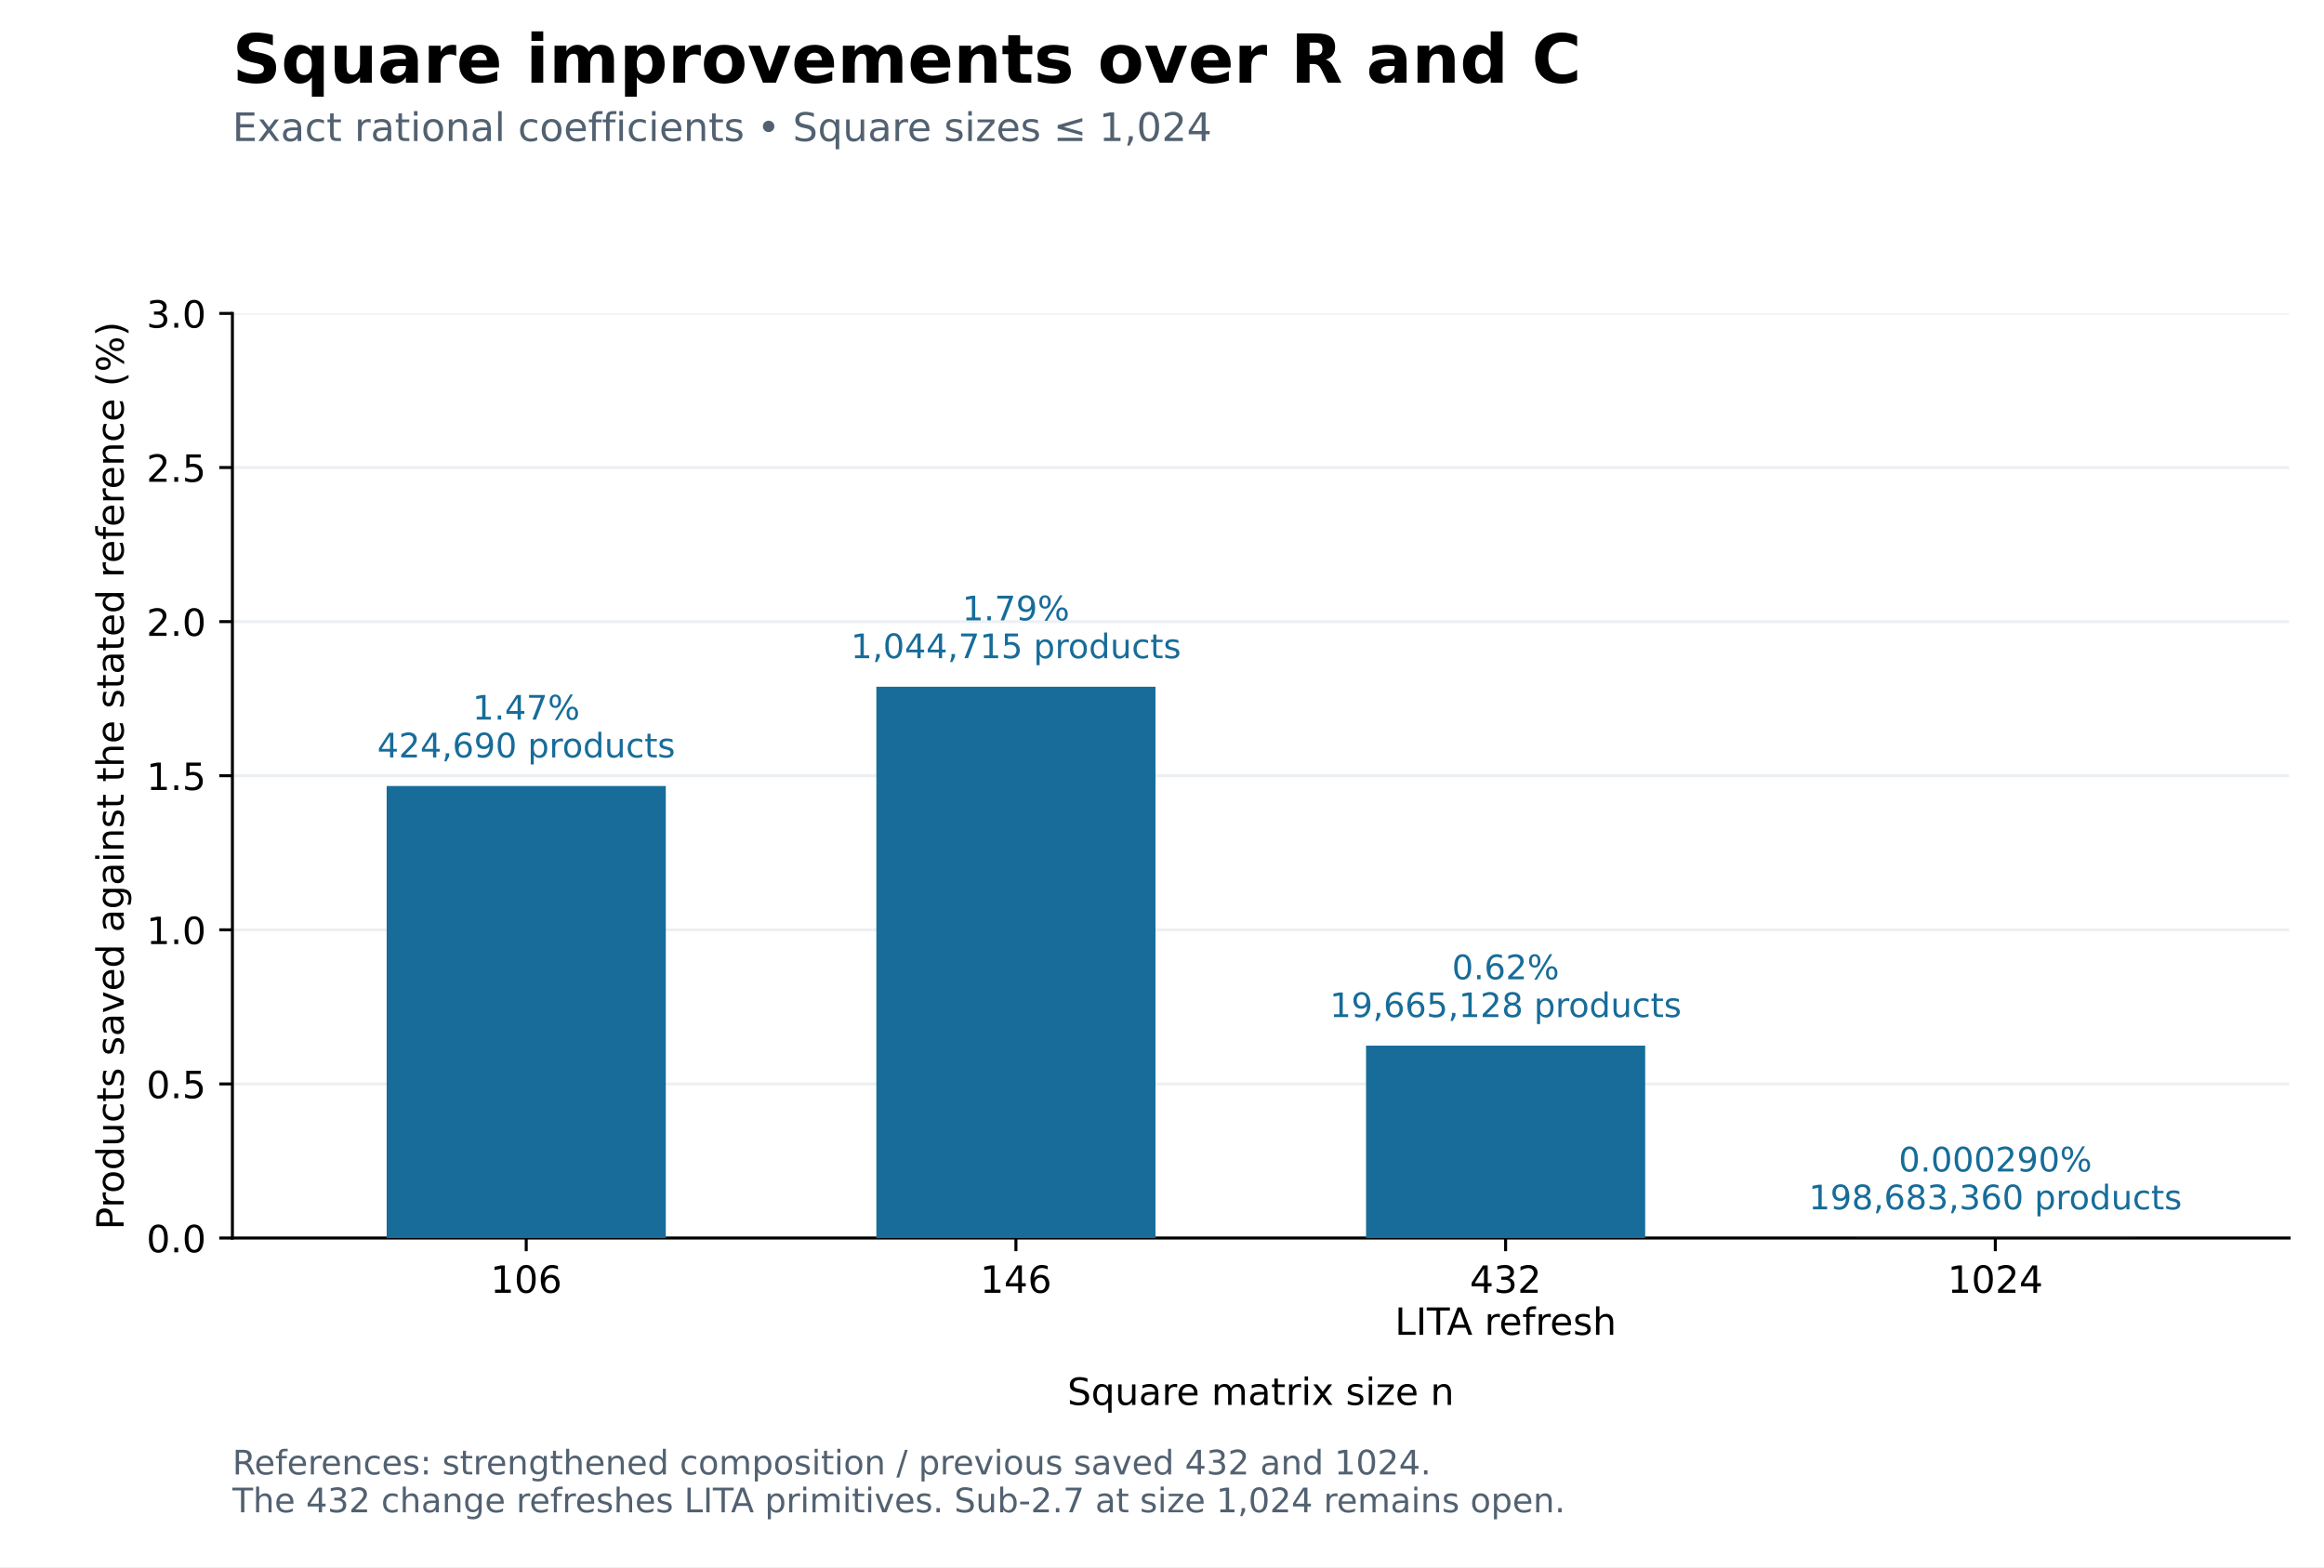
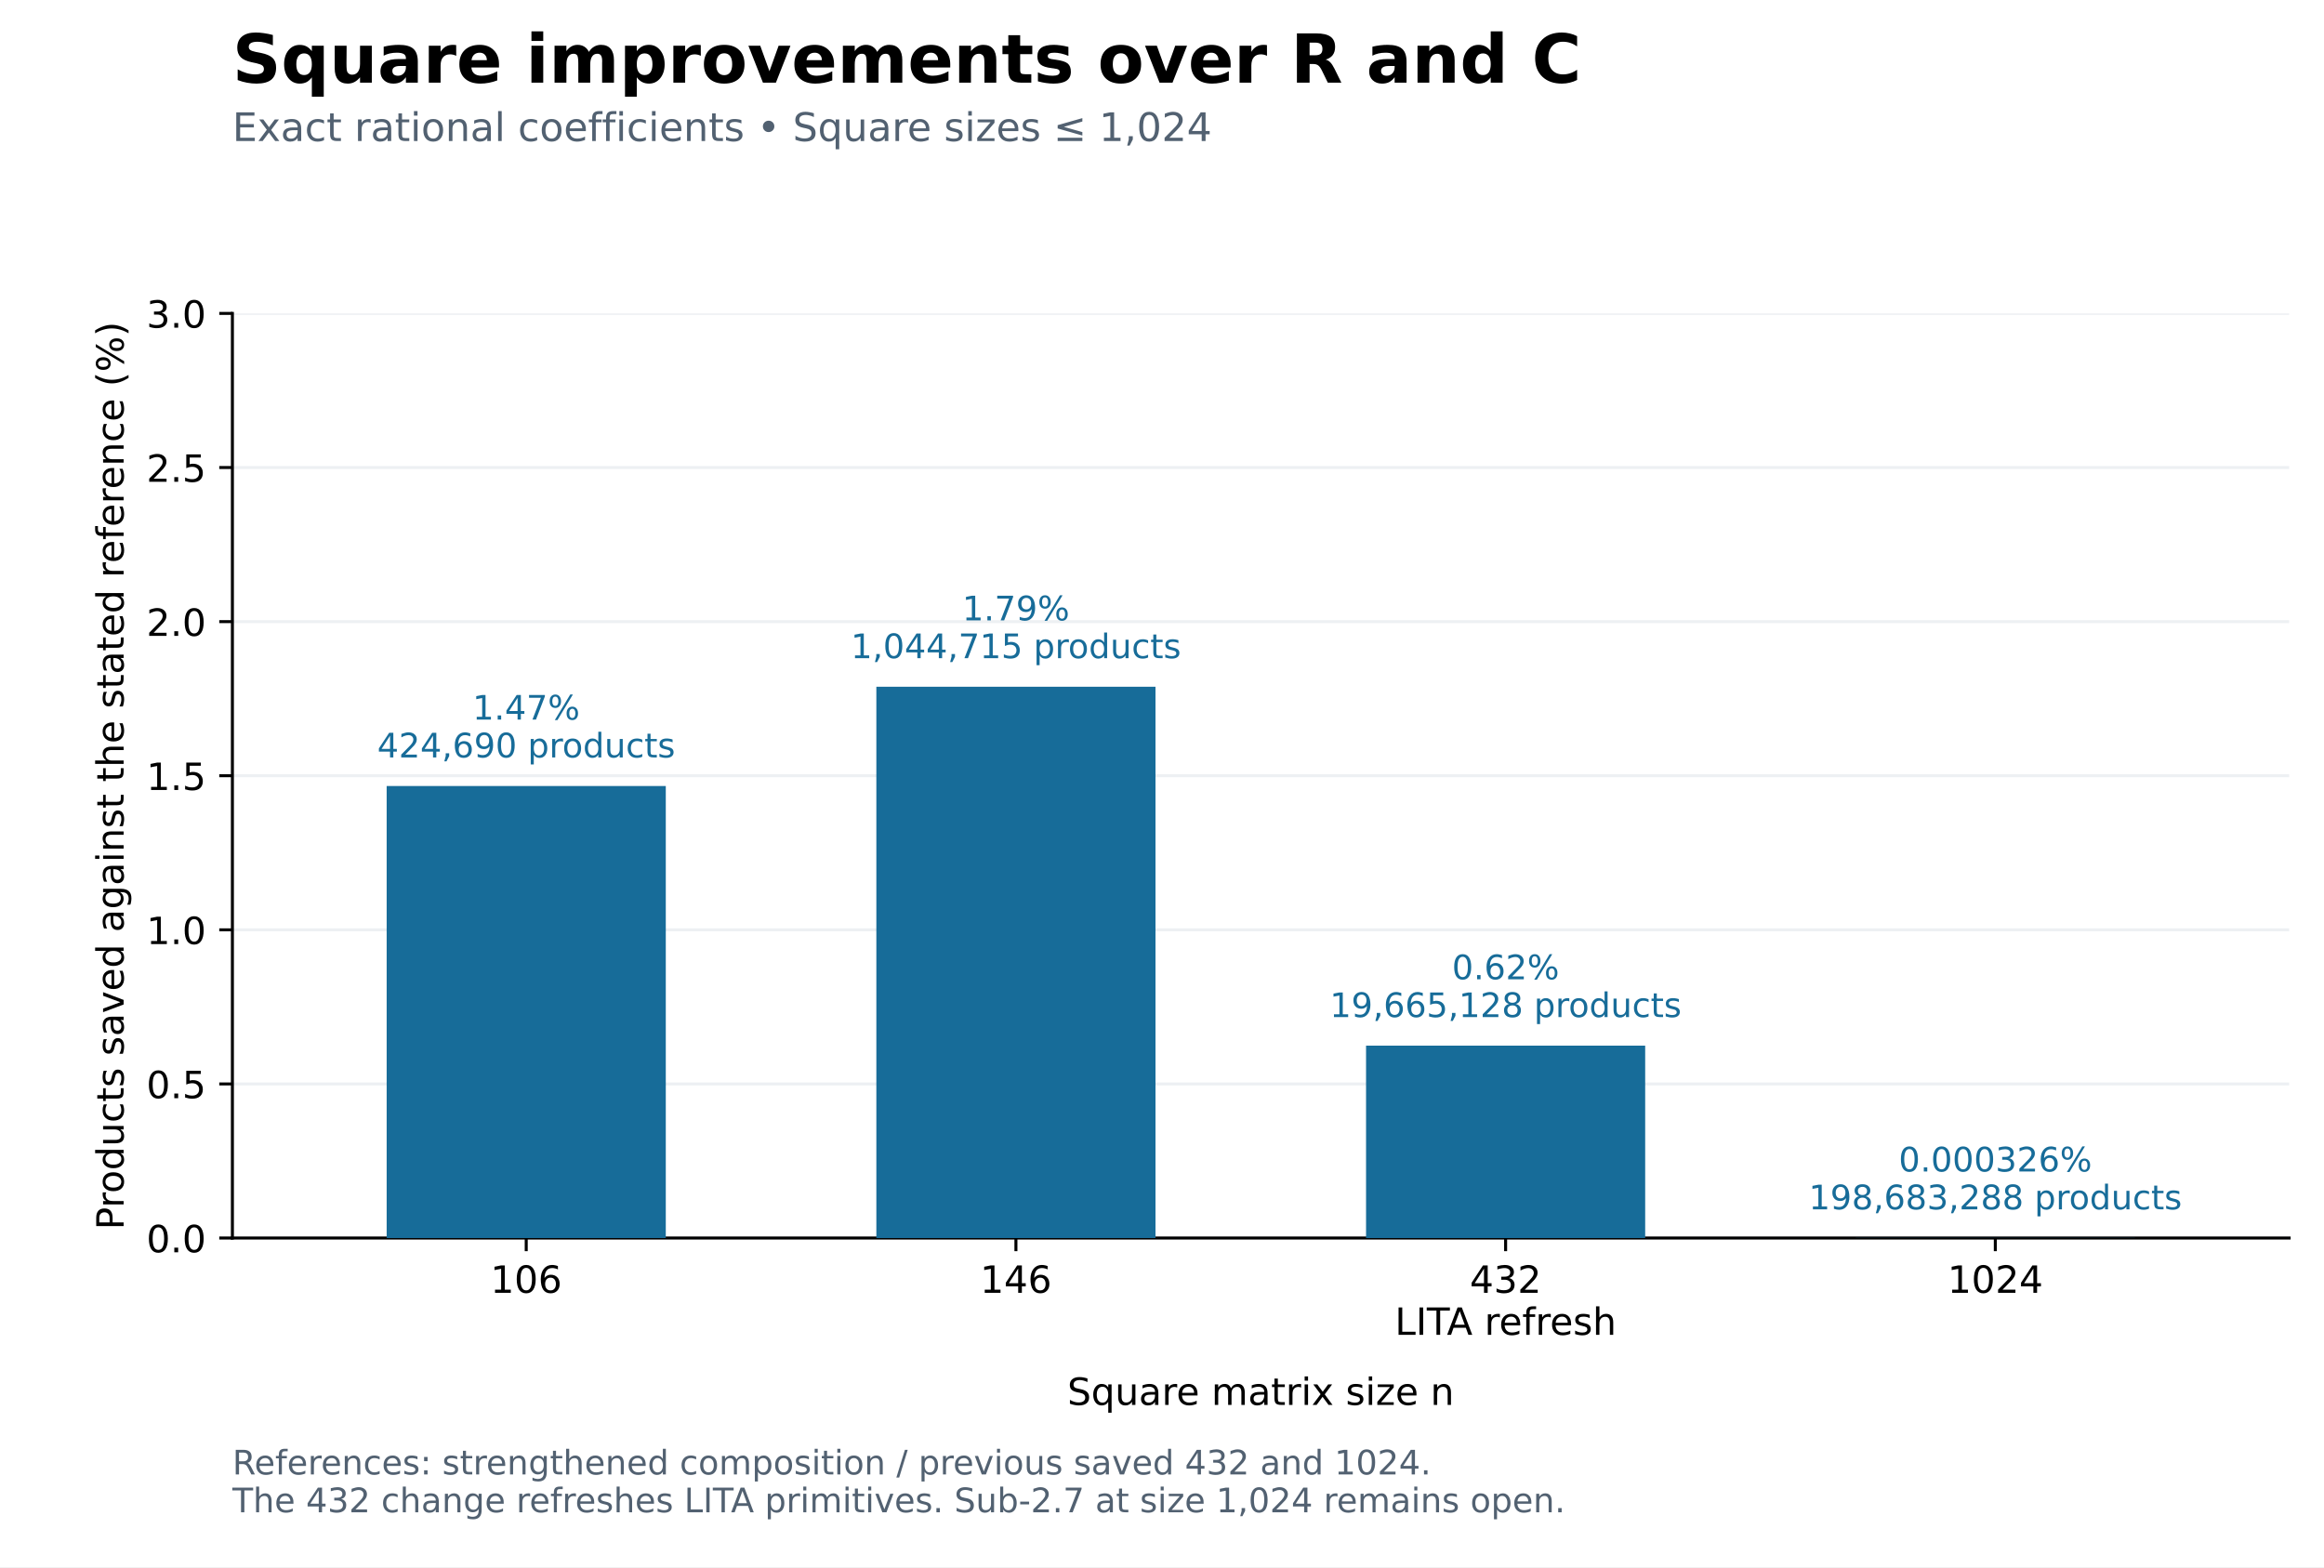
<svg xmlns="http://www.w3.org/2000/svg" xmlns:xlink="http://www.w3.org/1999/xlink" width="619.2pt" height="417.6pt" viewBox="0 0 619.2 417.6" version="1.1">
  <defs>
    <style type="text/css">*{stroke-linejoin: round; stroke-linecap: butt}</style>
  </defs>
  <g id="figure_1">
    <g id="patch_1">
      <path d="M 0 417.6  L 619.2 417.6  L 619.2 0  L 0 0  z " style="fill: #ffffff" />
    </g>
    <g id="axes_1">
      <g id="patch_2">
        <path d="M 61.92 329.904  L 609.912 329.904  L 609.912 83.52  L 61.92 83.52  z " style="fill: #ffffff" />
      </g>
      <g id="matplotlib.axis_1">
        <g id="xtick_1">
          <g id="line2d_1">
            <defs>
-               <path id="m204e499c0f" d="M 0 0  L 0 3.5  " style="stroke: #000000; stroke-width: 0.8" />
+               <path id="m5661962bf2" d="M 0 0  L 0 3.5  " style="stroke: #000000; stroke-width: 0.8" />
            </defs>
            <g>
-               <use xlink:href="#m204e499c0f" x="140.205" y="329.904" style="stroke: #000000; stroke-width: 0.8" />
+               <use xlink:href="#m5661962bf2" x="140.205" y="329.904" style="stroke: #000000; stroke-width: 0.8" />
            </g>
          </g>
          <g id="text_1">
            <text style="font-size: 10px; font-family: 'DejaVu Sans'; text-anchor: middle" x="140.205" y="344.502" transform="rotate(-0 140.2046 344.5024)">106</text>
          </g>
        </g>
        <g id="xtick_2">
          <g id="line2d_2">
            <g>
-               <use xlink:href="#m204e499c0f" x="270.679" y="329.904" style="stroke: #000000; stroke-width: 0.8" />
+               <use xlink:href="#m5661962bf2" x="270.679" y="329.904" style="stroke: #000000; stroke-width: 0.8" />
            </g>
          </g>
          <g id="text_2">
            <text style="font-size: 10px; font-family: 'DejaVu Sans'; text-anchor: middle" x="270.679" y="344.502" transform="rotate(-0 270.6789 344.5024)">146</text>
          </g>
        </g>
        <g id="xtick_3">
          <g id="line2d_3">
            <g>
-               <use xlink:href="#m204e499c0f" x="401.153" y="329.904" style="stroke: #000000; stroke-width: 0.8" />
+               <use xlink:href="#m5661962bf2" x="401.153" y="329.904" style="stroke: #000000; stroke-width: 0.8" />
            </g>
          </g>
          <g id="text_3">
            <text style="font-size: 10px; font-family: 'DejaVu Sans'" transform="translate(391.6094 344.5024)">432</text>
            <text style="font-size: 10px; font-family: 'DejaVu Sans'" transform="translate(371.6438 355.7002)">LITA refresh</text>
          </g>
        </g>
        <g id="xtick_4">
          <g id="line2d_4">
            <g>
-               <use xlink:href="#m204e499c0f" x="531.627" y="329.904" style="stroke: #000000; stroke-width: 0.8" />
+               <use xlink:href="#m5661962bf2" x="531.627" y="329.904" style="stroke: #000000; stroke-width: 0.8" />
            </g>
          </g>
          <g id="text_4">
            <text style="font-size: 10px; font-family: 'DejaVu Sans'; text-anchor: middle" x="531.627" y="344.502" transform="rotate(-0 531.6274 344.5024)">1024</text>
          </g>
        </g>
        <g id="text_5">
          <text style="font-size: 10px; font-family: 'DejaVu Sans'; text-anchor: middle" x="335.916" y="374.378" transform="rotate(-0 335.916 374.3784)">Square matrix size n</text>
        </g>
      </g>
      <g id="matplotlib.axis_2">
        <g id="ytick_1">
          <g id="line2d_5">
-             <path d="M 61.92 329.904  L 609.912 329.904  " clip-path="url(#p21d553ca39)" style="fill: none; stroke: #edf0f3; stroke-width: 0.8; stroke-linecap: square" />
+             <path d="M 61.92 329.904  L 609.912 329.904  " clip-path="url(#p6556ff585e)" style="fill: none; stroke: #edf0f3; stroke-width: 0.8; stroke-linecap: square" />
          </g>
          <g id="line2d_6">
            <defs>
-               <path id="m8ebc3872db" d="M 0 0  L -3.5 0  " style="stroke: #000000; stroke-width: 0.8" />
+               <path id="m3efd67b45d" d="M 0 0  L -3.5 0  " style="stroke: #000000; stroke-width: 0.8" />
            </defs>
            <g>
-               <use xlink:href="#m8ebc3872db" x="61.92" y="329.904" style="stroke: #000000; stroke-width: 0.8" />
+               <use xlink:href="#m3efd67b45d" x="61.92" y="329.904" style="stroke: #000000; stroke-width: 0.8" />
            </g>
          </g>
          <g id="text_6">
            <text style="font-size: 10px; font-family: 'DejaVu Sans'; text-anchor: end" x="54.92" y="333.703" transform="rotate(-0 54.92 333.7032)">0.0</text>
          </g>
        </g>
        <g id="ytick_2">
          <g id="line2d_7">
-             <path d="M 61.92 288.84  L 609.912 288.84  " clip-path="url(#p21d553ca39)" style="fill: none; stroke: #edf0f3; stroke-width: 0.8; stroke-linecap: square" />
+             <path d="M 61.92 288.84  L 609.912 288.84  " clip-path="url(#p6556ff585e)" style="fill: none; stroke: #edf0f3; stroke-width: 0.8; stroke-linecap: square" />
          </g>
          <g id="line2d_8">
            <g>
-               <use xlink:href="#m8ebc3872db" x="61.92" y="288.84" style="stroke: #000000; stroke-width: 0.8" />
+               <use xlink:href="#m3efd67b45d" x="61.92" y="288.84" style="stroke: #000000; stroke-width: 0.8" />
            </g>
          </g>
          <g id="text_7">
            <text style="font-size: 10px; font-family: 'DejaVu Sans'; text-anchor: end" x="54.92" y="292.639" transform="rotate(-0 54.92 292.6392)">0.5</text>
          </g>
        </g>
        <g id="ytick_3">
          <g id="line2d_9">
-             <path d="M 61.92 247.776  L 609.912 247.776  " clip-path="url(#p21d553ca39)" style="fill: none; stroke: #edf0f3; stroke-width: 0.8; stroke-linecap: square" />
+             <path d="M 61.92 247.776  L 609.912 247.776  " clip-path="url(#p6556ff585e)" style="fill: none; stroke: #edf0f3; stroke-width: 0.8; stroke-linecap: square" />
          </g>
          <g id="line2d_10">
            <g>
-               <use xlink:href="#m8ebc3872db" x="61.92" y="247.776" style="stroke: #000000; stroke-width: 0.8" />
+               <use xlink:href="#m3efd67b45d" x="61.92" y="247.776" style="stroke: #000000; stroke-width: 0.8" />
            </g>
          </g>
          <g id="text_8">
            <text style="font-size: 10px; font-family: 'DejaVu Sans'; text-anchor: end" x="54.92" y="251.575" transform="rotate(-0 54.92 251.5752)">1.0</text>
          </g>
        </g>
        <g id="ytick_4">
          <g id="line2d_11">
-             <path d="M 61.92 206.712  L 609.912 206.712  " clip-path="url(#p21d553ca39)" style="fill: none; stroke: #edf0f3; stroke-width: 0.8; stroke-linecap: square" />
+             <path d="M 61.92 206.712  L 609.912 206.712  " clip-path="url(#p6556ff585e)" style="fill: none; stroke: #edf0f3; stroke-width: 0.8; stroke-linecap: square" />
          </g>
          <g id="line2d_12">
            <g>
-               <use xlink:href="#m8ebc3872db" x="61.92" y="206.712" style="stroke: #000000; stroke-width: 0.8" />
+               <use xlink:href="#m3efd67b45d" x="61.92" y="206.712" style="stroke: #000000; stroke-width: 0.8" />
            </g>
          </g>
          <g id="text_9">
            <text style="font-size: 10px; font-family: 'DejaVu Sans'; text-anchor: end" x="54.92" y="210.511" transform="rotate(-0 54.92 210.5112)">1.5</text>
          </g>
        </g>
        <g id="ytick_5">
          <g id="line2d_13">
-             <path d="M 61.92 165.648  L 609.912 165.648  " clip-path="url(#p21d553ca39)" style="fill: none; stroke: #edf0f3; stroke-width: 0.8; stroke-linecap: square" />
+             <path d="M 61.92 165.648  L 609.912 165.648  " clip-path="url(#p6556ff585e)" style="fill: none; stroke: #edf0f3; stroke-width: 0.8; stroke-linecap: square" />
          </g>
          <g id="line2d_14">
            <g>
-               <use xlink:href="#m8ebc3872db" x="61.92" y="165.648" style="stroke: #000000; stroke-width: 0.8" />
+               <use xlink:href="#m3efd67b45d" x="61.92" y="165.648" style="stroke: #000000; stroke-width: 0.8" />
            </g>
          </g>
          <g id="text_10">
            <text style="font-size: 10px; font-family: 'DejaVu Sans'; text-anchor: end" x="54.92" y="169.447" transform="rotate(-0 54.92 169.4472)">2.0</text>
          </g>
        </g>
        <g id="ytick_6">
          <g id="line2d_15">
-             <path d="M 61.92 124.584  L 609.912 124.584  " clip-path="url(#p21d553ca39)" style="fill: none; stroke: #edf0f3; stroke-width: 0.8; stroke-linecap: square" />
+             <path d="M 61.92 124.584  L 609.912 124.584  " clip-path="url(#p6556ff585e)" style="fill: none; stroke: #edf0f3; stroke-width: 0.8; stroke-linecap: square" />
          </g>
          <g id="line2d_16">
            <g>
-               <use xlink:href="#m8ebc3872db" x="61.92" y="124.584" style="stroke: #000000; stroke-width: 0.8" />
+               <use xlink:href="#m3efd67b45d" x="61.92" y="124.584" style="stroke: #000000; stroke-width: 0.8" />
            </g>
          </g>
          <g id="text_11">
            <text style="font-size: 10px; font-family: 'DejaVu Sans'; text-anchor: end" x="54.92" y="128.383" transform="rotate(-0 54.92 128.3832)">2.5</text>
          </g>
        </g>
        <g id="ytick_7">
          <g id="line2d_17">
-             <path d="M 61.92 83.52  L 609.912 83.52  " clip-path="url(#p21d553ca39)" style="fill: none; stroke: #edf0f3; stroke-width: 0.8; stroke-linecap: square" />
+             <path d="M 61.92 83.52  L 609.912 83.52  " clip-path="url(#p6556ff585e)" style="fill: none; stroke: #edf0f3; stroke-width: 0.8; stroke-linecap: square" />
          </g>
          <g id="line2d_18">
            <g>
-               <use xlink:href="#m8ebc3872db" x="61.92" y="83.52" style="stroke: #000000; stroke-width: 0.8" />
+               <use xlink:href="#m3efd67b45d" x="61.92" y="83.52" style="stroke: #000000; stroke-width: 0.8" />
            </g>
          </g>
          <g id="text_12">
            <text style="font-size: 10px; font-family: 'DejaVu Sans'; text-anchor: end" x="54.92" y="87.319" transform="rotate(-0 54.92 87.31922)">3.0</text>
          </g>
        </g>
        <g id="text_13">
          <text style="font-size: 10px; font-family: 'DejaVu Sans'; text-anchor: middle" x="32.937" y="206.712" transform="rotate(-90 32.93719 206.712)">Products saved against the stated reference (%)</text>
        </g>
      </g>
      <g id="patch_3">
        <path d="M 61.92 329.904  L 61.92 83.52  " style="fill: none; stroke: #000000; stroke-width: 0.8; stroke-linejoin: miter; stroke-linecap: square" />
      </g>
      <g id="patch_4">
        <path d="M 61.92 329.904  L 609.912 329.904  " style="fill: none; stroke: #000000; stroke-width: 0.8; stroke-linejoin: miter; stroke-linecap: square" />
      </g>
      <g id="patch_5">
-         <path d="M 103.019 329.904  L 177.39 329.904  L 177.39 209.459  L 103.019 209.459  z " clip-path="url(#p21d553ca39)" style="fill: #176c99" />
+         <path d="M 103.019 329.904  L 177.39 329.904  L 177.39 209.459  L 103.019 209.459  z " clip-path="url(#p6556ff585e)" style="fill: #176c99" />
      </g>
      <g id="patch_6">
-         <path d="M 233.494 329.904  L 307.864 329.904  L 307.864 183.01  L 233.494 183.01  z " clip-path="url(#p21d553ca39)" style="fill: #176c99" />
+         <path d="M 233.494 329.904  L 307.864 329.904  L 307.864 183.01  L 233.494 183.01  z " clip-path="url(#p6556ff585e)" style="fill: #176c99" />
      </g>
      <g id="patch_7">
-         <path d="M 363.968 329.904  L 438.338 329.904  L 438.338 278.648  L 363.968 278.648  z " clip-path="url(#p21d553ca39)" style="fill: #176c99" />
+         <path d="M 363.968 329.904  L 438.338 329.904  L 438.338 278.648  L 363.968 278.648  z " clip-path="url(#p6556ff585e)" style="fill: #176c99" />
      </g>
      <g id="patch_8">
-         <path d="M 494.442 329.904  L 568.813 329.904  L 568.813 329.88  L 494.442 329.88  z " clip-path="url(#p21d553ca39)" style="fill: #176c99" />
+         <path d="M 494.442 329.904  L 568.813 329.904  L 568.813 329.877  L 494.442 329.877  z " clip-path="url(#p6556ff585e)" style="fill: #176c99" />
      </g>
      <g id="text_14">
        <text style="font-size: 9px; font-family: 'DejaVu Sans'; fill: #176c99" transform="translate(125.9093 191.7603)">1.47%</text>
        <text style="font-size: 9px; font-family: 'DejaVu Sans'; fill: #176c99" transform="translate(100.5153 201.8383)">424,690 products</text>
      </g>
      <g id="text_15">
        <text style="font-size: 9px; font-family: 'DejaVu Sans'; fill: #176c99" transform="translate(256.3836 165.3117)">1.79%</text>
        <text style="font-size: 9px; font-family: 'DejaVu Sans'; fill: #176c99" transform="translate(226.6963 175.3897)">1,044,715 products</text>
      </g>
      <g id="text_16">
        <text style="font-size: 9px; font-family: 'DejaVu Sans'; fill: #176c99" transform="translate(386.8579 260.9491)">0.62%</text>
        <text style="font-size: 9px; font-family: 'DejaVu Sans'; fill: #176c99" transform="translate(354.3074 271.0272)">19,665,128 products</text>
      </g>
      <g id="text_17">
-         <text style="font-size: 9px; font-family: 'DejaVu Sans'; fill: #176c99" transform="translate(505.8797 312.1815)">0.000290%</text>
-         <text style="font-size: 9px; font-family: 'DejaVu Sans'; fill: #176c99" transform="translate(481.9186 322.2595)">198,683,360 products</text>
+         <text style="font-size: 9px; font-family: 'DejaVu Sans'; fill: #176c99" transform="translate(505.8797 312.1785)">0.000326%</text>
+         <text style="font-size: 9px; font-family: 'DejaVu Sans'; fill: #176c99" transform="translate(481.9186 322.2565)">198,683,288 products</text>
      </g>
    </g>
    <g id="text_18">
      <text style="font-weight: 700; font-size: 18px; font-family: 'DejaVu Sans'; text-anchor: start" x="61.92" y="22.029" transform="rotate(-0 61.92 22.02919)">Square improvements over R and C</text>
    </g>
    <g id="text_19">
      <text style="font-size: 10.5px; font-family: 'DejaVu Sans'; text-anchor: start; fill: #526171" x="61.92" y="37.584" transform="rotate(-0 61.92 37.584)">Exact rational coefficients • Square sizes ≤ 1,024</text>
    </g>
    <g id="text_20">
      <text style="font-size: 9px; font-family: 'DejaVu Sans'; fill: #526171" transform="translate(61.92 392.906)">References: strengthened composition / previous saved 432 and 1024.</text>
      <text style="font-size: 9px; font-family: 'DejaVu Sans'; fill: #526171" transform="translate(61.92 402.984)">The 432 change refreshes LITA primitives. Sub-2.7 at size 1,024 remains open.</text>
    </g>
  </g>
  <defs>
-     <clipPath id="p21d553ca39">
+     <clipPath id="p6556ff585e">
      <rect x="61.92" y="83.52" width="547.992" height="246.384" />
    </clipPath>
  </defs>
</svg>
